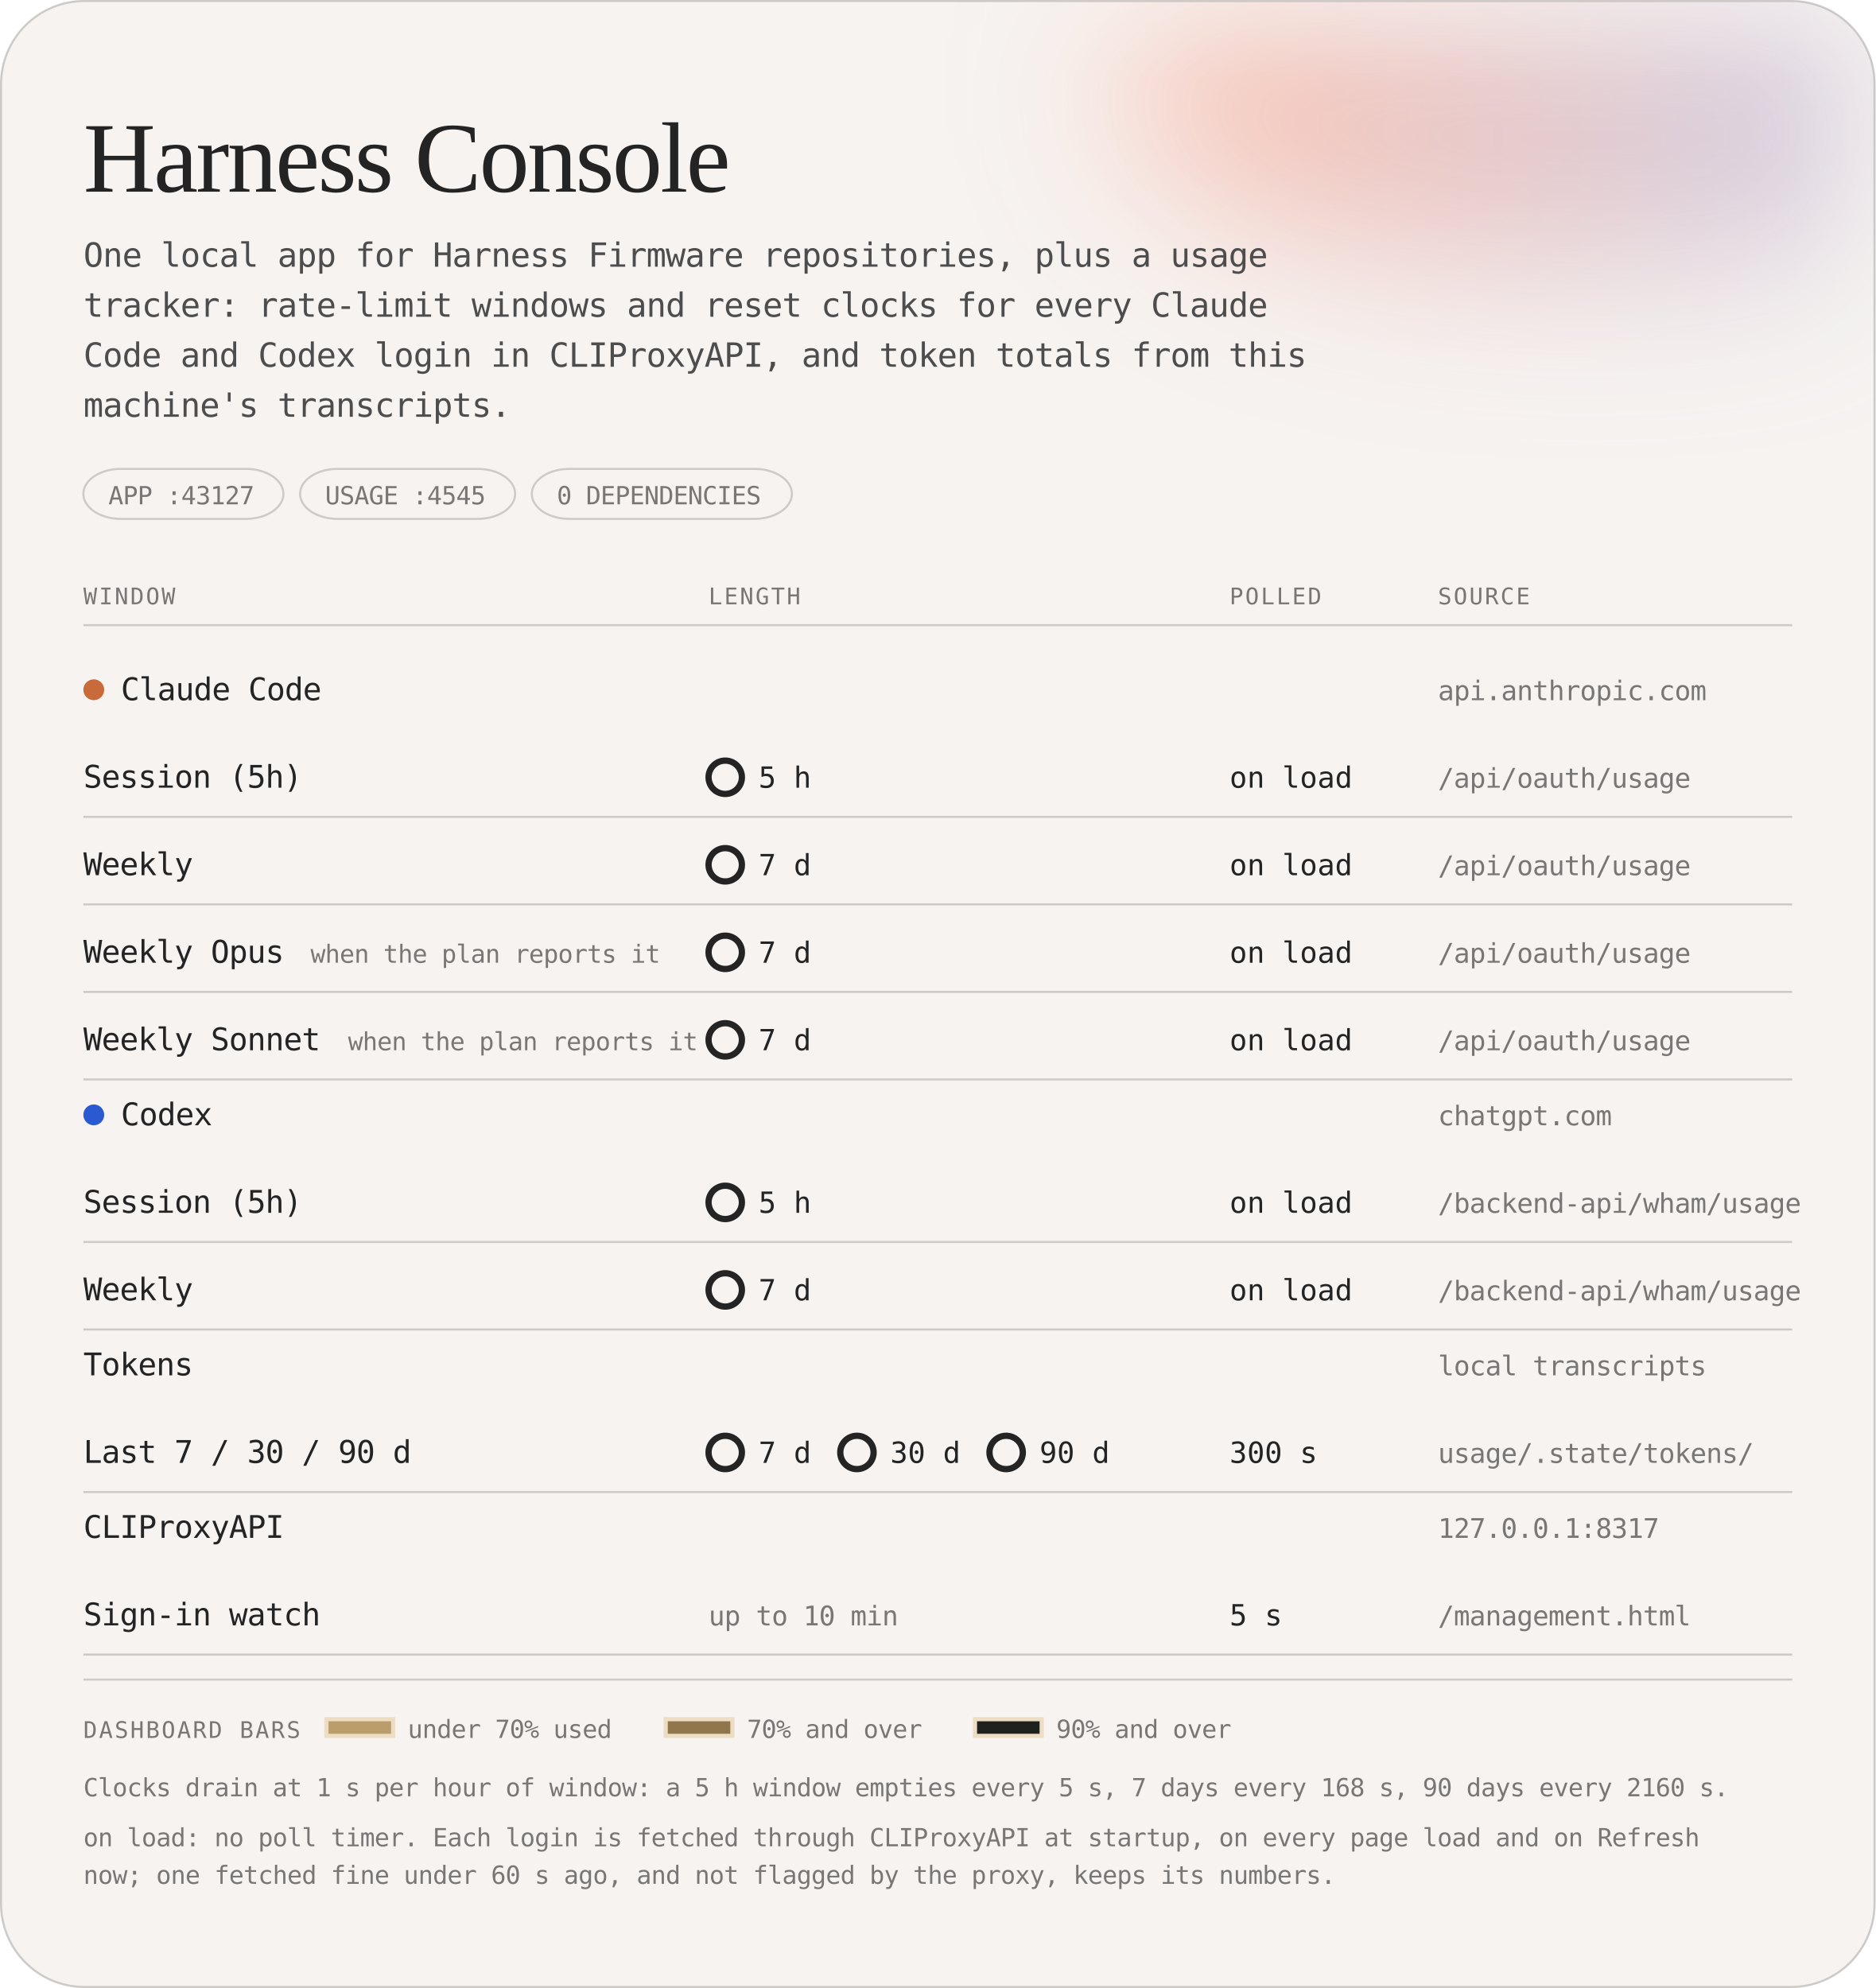
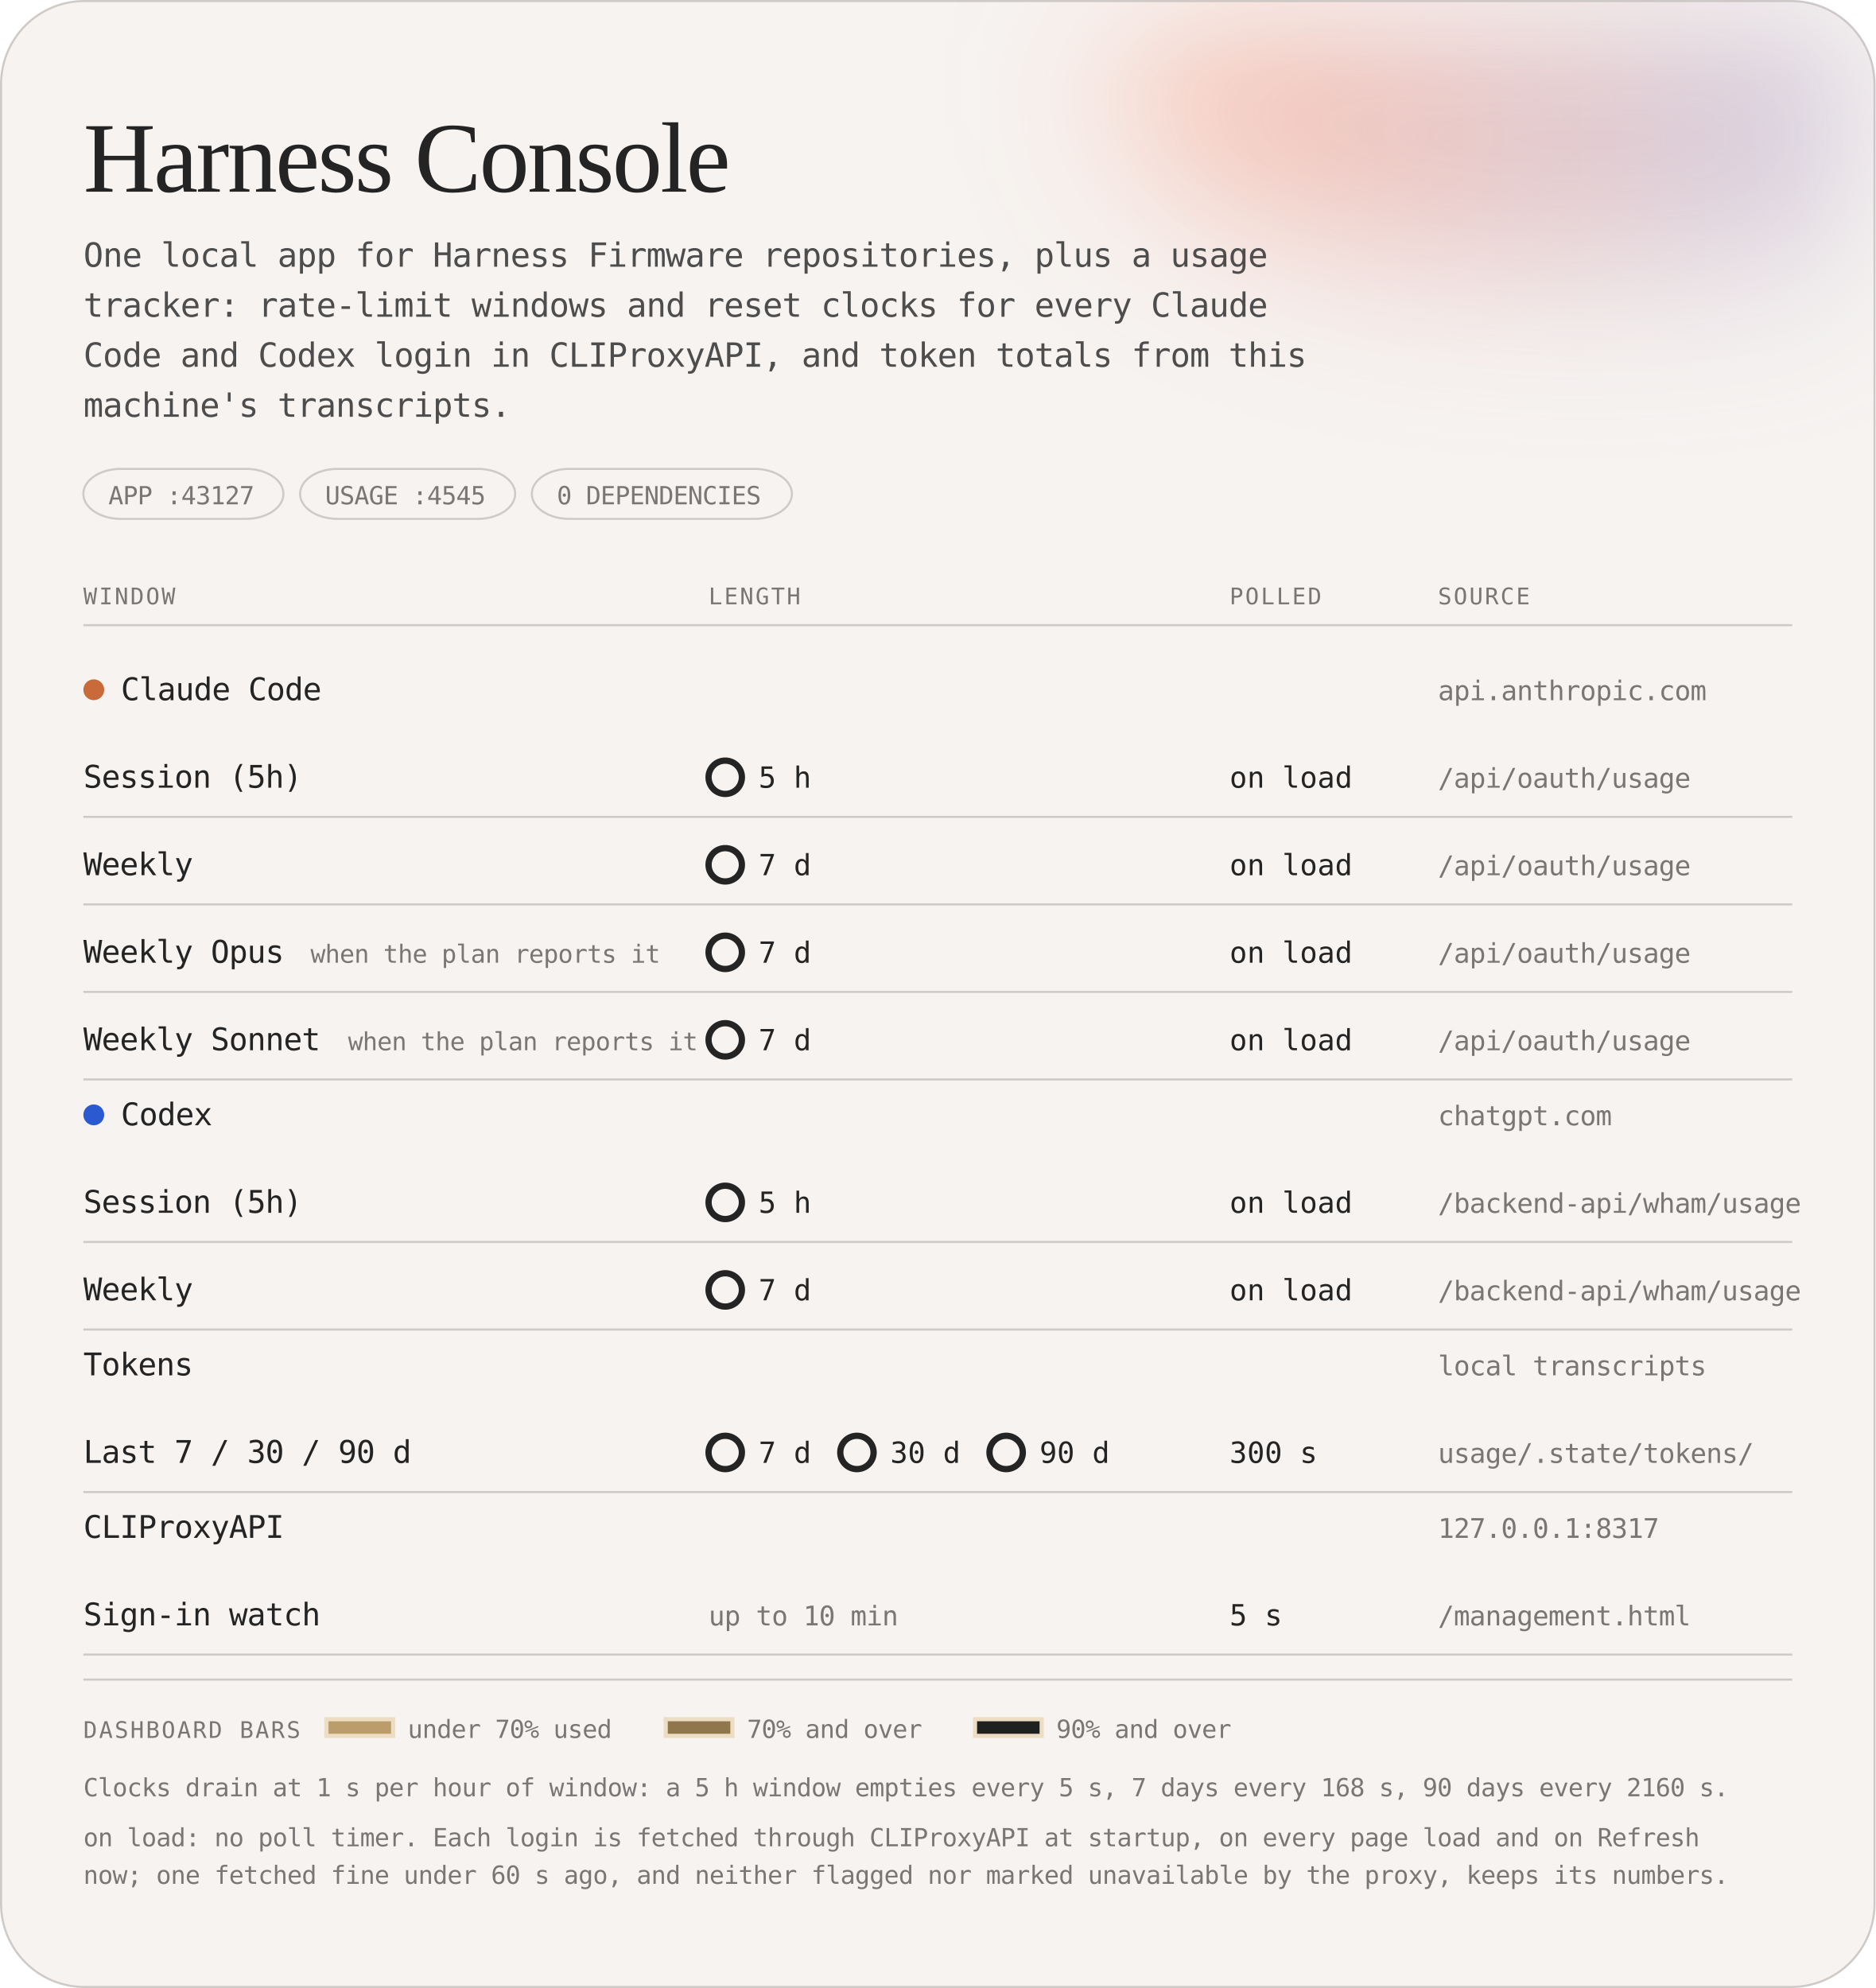
<svg xmlns="http://www.w3.org/2000/svg" viewBox="0 0 900 954" width="900" height="954" role="img" aria-label="Harness Console: the app on port 43127, the usage tracker on port 4545. Usage tracker schedule board: 4 Claude Code rate-limit windows and 2 Codex windows, fetched through CLIProxyAPI at startup, on page load and on Refresh now with no poll timer; token totals over 7, 30 and 90 days rescanned every 300 seconds; and the sign-in watch, which refreshes every 5 seconds for up to 10 minutes after the proxy's sign-in page opens.">
  <style>
.ttl{font-family:'Untitled Serif',ui-serif,Georgia,Cambria,'Times New Roman',Times,serif;font-weight:400;fill:#242424;letter-spacing:-0.02em}
.lbl{font-family:'ABC Diatype Mono','JetBrains Mono','IBM Plex Mono',ui-monospace,'Cascadia Mono',Menlo,Consolas,monospace;fill:#242424;letter-spacing:-0.02em}
.bdy{font-family:'ABC Diatype Mono','JetBrains Mono','IBM Plex Mono',ui-monospace,'Cascadia Mono',Menlo,Consolas,monospace;fill:#4e4d4d;letter-spacing:-0.02em}
.mut{font-family:'ABC Diatype Mono','JetBrains Mono','IBM Plex Mono',ui-monospace,'Cascadia Mono',Menlo,Consolas,monospace;fill:#797776;letter-spacing:-0.02em}
.hd{font-family:'ABC Diatype Mono','JetBrains Mono','IBM Plex Mono',ui-monospace,'Cascadia Mono',Menlo,Consolas,monospace;fill:#797776;letter-spacing:0.08em}
.num{font-family:'ABC Diatype Mono','JetBrains Mono','IBM Plex Mono',ui-monospace,'Cascadia Mono',Menlo,Consolas,monospace;fill:#242424;font-variant-numeric:tabular-nums}
.rule{stroke:#cecac8;stroke-width:1}
.card{fill:#f6f3f1;stroke:#cecac8;stroke-width:1}
.pill{fill:none;stroke:#cecac8;stroke-width:1}
.face{fill:none;stroke:#e6e1dd;stroke-width:3}
.hand{fill:none;stroke:#242424;stroke-width:3;stroke-dasharray:50.27;stroke-dashoffset:0;animation-name:drain;animation-timing-function:linear;animation-iteration-count:infinite}
@keyframes drain{from{stroke-dashoffset:0}to{stroke-dashoffset:50.27}}
@media (prefers-reduced-motion:reduce){*{animation:none!important}.hand{stroke-dashoffset:0}}</style>
  <defs>
    <filter id="w" x="-50%" y="-50%" width="200%" height="200%">
      <feGaussianBlur stdDeviation="40" />
    </filter>
    <linearGradient id="g" x1="0" x2="1">
      <stop offset="0" stop-color="#ff9473" stop-opacity="0.55" />
      <stop offset="1" stop-color="#a0b5eb" stop-opacity="0.55" />
    </linearGradient>
    <clipPath id="c">
      <rect x="0.5" y="0.5" width="899" height="953" rx="40" />
    </clipPath>
  </defs>
  <rect x="0.5" y="0.5" width="899" height="953" rx="40" class="card" />
  <g clip-path="url(#c)">
    <ellipse cx="760" cy="40" rx="220" ry="90" fill="url(#g)" filter="url(#w)" />
  </g>
  <text x="40" y="92" class="ttl" font-size="48">Harness Console</text>
  <text x="40" y="128" class="bdy" font-size="16">One local app for Harness Firmware repositories, plus a usage</text>
  <text x="40" y="152" class="bdy" font-size="16">tracker: rate-limit windows and reset clocks for every Claude</text>
  <text x="40" y="176" class="bdy" font-size="16">Code and Codex login in CLIProxyAPI, and token totals from this</text>
  <text x="40" y="200" class="bdy" font-size="16">machine's transcripts.</text>
  <rect x="40" y="225" width="96" height="24" rx="18" class="pill" />
  <text x="52" y="242" class="mut" font-size="12">APP :43127</text>
  <rect x="144" y="225" width="103.2" height="24" rx="18" class="pill" />
  <text x="156" y="242" class="mut" font-size="12">USAGE :4545</text>
  <rect x="255.2" y="225" width="124.8" height="24" rx="18" class="pill" />
  <text x="267.2" y="242" class="mut" font-size="12">0 DEPENDENCIES</text>
  <text x="40" y="290" text-anchor="start" class="hd" font-size="11">WINDOW</text>
  <text x="340" y="290" text-anchor="start" class="hd" font-size="11">LENGTH</text>
  <text x="590" y="290" text-anchor="start" class="hd" font-size="11">POLLED</text>
  <text x="690" y="290" text-anchor="start" class="hd" font-size="11">SOURCE</text>
  <line x1="40" x2="860" y1="300" y2="300" class="rule" />
  <circle cx="45" cy="331" r="5" fill="#c96a3a" />
  <text x="58" y="336" class="lbl" font-size="15">Claude Code</text>
  <text x="690" y="336" text-anchor="start" class="mut" font-size="13">api.anthropic.com</text>
  <text x="40" y="378" class="lbl" font-size="15">Session (5h)</text>
  <g transform="rotate(-90 348 373)">
    <circle cx="348" cy="373" r="8" class="face" />
    <circle cx="348" cy="373" r="8" class="hand" style="animation-duration:5s" />
  </g>
  <text x="364" y="378" class="num" font-size="14">5 h</text>
  <text x="590" y="378" text-anchor="start" class="num" font-size="14">on load</text>
  <text x="690" y="378" class="mut" font-size="13">/api/oauth/usage</text>
  <line x1="40" x2="860" y1="392" y2="392" class="rule" />
  <text x="40" y="420" class="lbl" font-size="15">Weekly</text>
  <g transform="rotate(-90 348 415)">
    <circle cx="348" cy="415" r="8" class="face" />
    <circle cx="348" cy="415" r="8" class="hand" style="animation-duration:168s" />
  </g>
  <text x="364" y="420" class="num" font-size="14">7 d</text>
  <text x="590" y="420" text-anchor="start" class="num" font-size="14">on load</text>
  <text x="690" y="420" class="mut" font-size="13">/api/oauth/usage</text>
  <line x1="40" x2="860" y1="434" y2="434" class="rule" />
  <text x="40" y="462" class="lbl" font-size="15">Weekly Opus</text>
  <text x="149" y="462" class="mut" font-size="12">when the plan reports it</text>
  <g transform="rotate(-90 348 457)">
    <circle cx="348" cy="457" r="8" class="face" />
    <circle cx="348" cy="457" r="8" class="hand" style="animation-duration:168s" />
  </g>
  <text x="364" y="462" class="num" font-size="14">7 d</text>
  <text x="590" y="462" text-anchor="start" class="num" font-size="14">on load</text>
  <text x="690" y="462" class="mut" font-size="13">/api/oauth/usage</text>
  <line x1="40" x2="860" y1="476" y2="476" class="rule" />
  <text x="40" y="504" class="lbl" font-size="15">Weekly Sonnet</text>
  <text x="167" y="504" class="mut" font-size="12">when the plan reports it</text>
  <g transform="rotate(-90 348 499)">
    <circle cx="348" cy="499" r="8" class="face" />
    <circle cx="348" cy="499" r="8" class="hand" style="animation-duration:168s" />
  </g>
  <text x="364" y="504" class="num" font-size="14">7 d</text>
  <text x="590" y="504" text-anchor="start" class="num" font-size="14">on load</text>
  <text x="690" y="504" class="mut" font-size="13">/api/oauth/usage</text>
  <line x1="40" x2="860" y1="518" y2="518" class="rule" />
  <circle cx="45" cy="535" r="5" fill="#2b59d1" />
  <text x="58" y="540" class="lbl" font-size="15">Codex</text>
  <text x="690" y="540" text-anchor="start" class="mut" font-size="13">chatgpt.com</text>
  <text x="40" y="582" class="lbl" font-size="15">Session (5h)</text>
  <g transform="rotate(-90 348 577)">
    <circle cx="348" cy="577" r="8" class="face" />
    <circle cx="348" cy="577" r="8" class="hand" style="animation-duration:5s" />
  </g>
  <text x="364" y="582" class="num" font-size="14">5 h</text>
  <text x="590" y="582" text-anchor="start" class="num" font-size="14">on load</text>
  <text x="690" y="582" class="mut" font-size="13">/backend-api/wham/usage</text>
  <line x1="40" x2="860" y1="596" y2="596" class="rule" />
  <text x="40" y="624" class="lbl" font-size="15">Weekly</text>
  <g transform="rotate(-90 348 619)">
    <circle cx="348" cy="619" r="8" class="face" />
    <circle cx="348" cy="619" r="8" class="hand" style="animation-duration:168s" />
  </g>
  <text x="364" y="624" class="num" font-size="14">7 d</text>
  <text x="590" y="624" text-anchor="start" class="num" font-size="14">on load</text>
  <text x="690" y="624" class="mut" font-size="13">/backend-api/wham/usage</text>
  <line x1="40" x2="860" y1="638" y2="638" class="rule" />
  <text x="40" y="660" class="lbl" font-size="15">Tokens</text>
  <text x="690" y="660" text-anchor="start" class="mut" font-size="13">local transcripts</text>
  <text x="40" y="702" class="lbl" font-size="15">Last 7 / 30 / 90 d</text>
  <g transform="rotate(-90 348 697)">
    <circle cx="348" cy="697" r="8" class="face" />
    <circle cx="348" cy="697" r="8" class="hand" style="animation-duration:168s" />
  </g>
  <text x="364" y="702" class="num" font-size="14">7 d</text>
  <g transform="rotate(-90 411.2 697)">
    <circle cx="411.2" cy="697" r="8" class="face" />
    <circle cx="411.2" cy="697" r="8" class="hand" style="animation-duration:720s" />
  </g>
  <text x="427.2" y="702" class="num" font-size="14">30 d</text>
  <g transform="rotate(-90 482.8 697)">
    <circle cx="482.8" cy="697" r="8" class="face" />
    <circle cx="482.8" cy="697" r="8" class="hand" style="animation-duration:2160s" />
  </g>
  <text x="498.8" y="702" class="num" font-size="14">90 d</text>
  <text x="590" y="702" text-anchor="start" class="num" font-size="14">300 s</text>
  <text x="690" y="702" class="mut" font-size="13">usage/.state/tokens/</text>
  <line x1="40" x2="860" y1="716" y2="716" class="rule" />
  <text x="40" y="738" class="lbl" font-size="15">CLIProxyAPI</text>
  <text x="690" y="738" text-anchor="start" class="mut" font-size="13">127.0.0.1:8317</text>
  <text x="40" y="780" class="lbl" font-size="15">Sign-in watch</text>
  <text x="340" y="780" class="mut" font-size="13">up to 10 min</text>
  <text x="590" y="780" text-anchor="start" class="num" font-size="14">5 s</text>
  <text x="690" y="780" class="mut" font-size="13">/management.html</text>
  <line x1="40" x2="860" y1="794" y2="794" class="rule" />
  <line x1="40" x2="860" y1="806" y2="806" class="rule" />
  <text x="40" y="834" class="hd" font-size="11">DASHBOARD BARS</text>
  <rect x="155.64" y="824" width="34" height="10" fill="#edddc3" />
  <rect x="157.64" y="826" width="30" height="6" fill="#ba9d6a" />
  <text x="195.64" y="834" class="mut" font-size="12">under 70% used</text>
  <rect x="318.44" y="824" width="34" height="10" fill="#edddc3" />
  <rect x="320.44" y="826" width="30" height="6" fill="#8f774b" />
  <text x="358.44" y="834" class="mut" font-size="12">70% and over</text>
  <rect x="466.84" y="824" width="34" height="10" fill="#edddc3" />
  <rect x="468.84" y="826" width="30" height="6" fill="#1e211e" />
  <text x="506.84" y="834" class="mut" font-size="12">90% and over</text>
  <text x="40" y="862" class="mut" font-size="12">Clocks drain at 1 s per hour of window: a 5 h window empties every 5 s, 7 days every 168 s, 90 days every 2160 s.</text>
  <text x="40" y="886" class="mut" font-size="12">on load: no poll timer. Each login is fetched through CLIProxyAPI at startup, on every page load and on Refresh</text>
-   <text x="40" y="904" class="mut" font-size="12">now; one fetched fine under 60 s ago, and not flagged by the proxy, keeps its numbers.</text>
+   <text x="40" y="904" class="mut" font-size="12">now; one fetched fine under 60 s ago, and neither flagged nor marked unavailable by the proxy, keeps its numbers.</text>
</svg>
